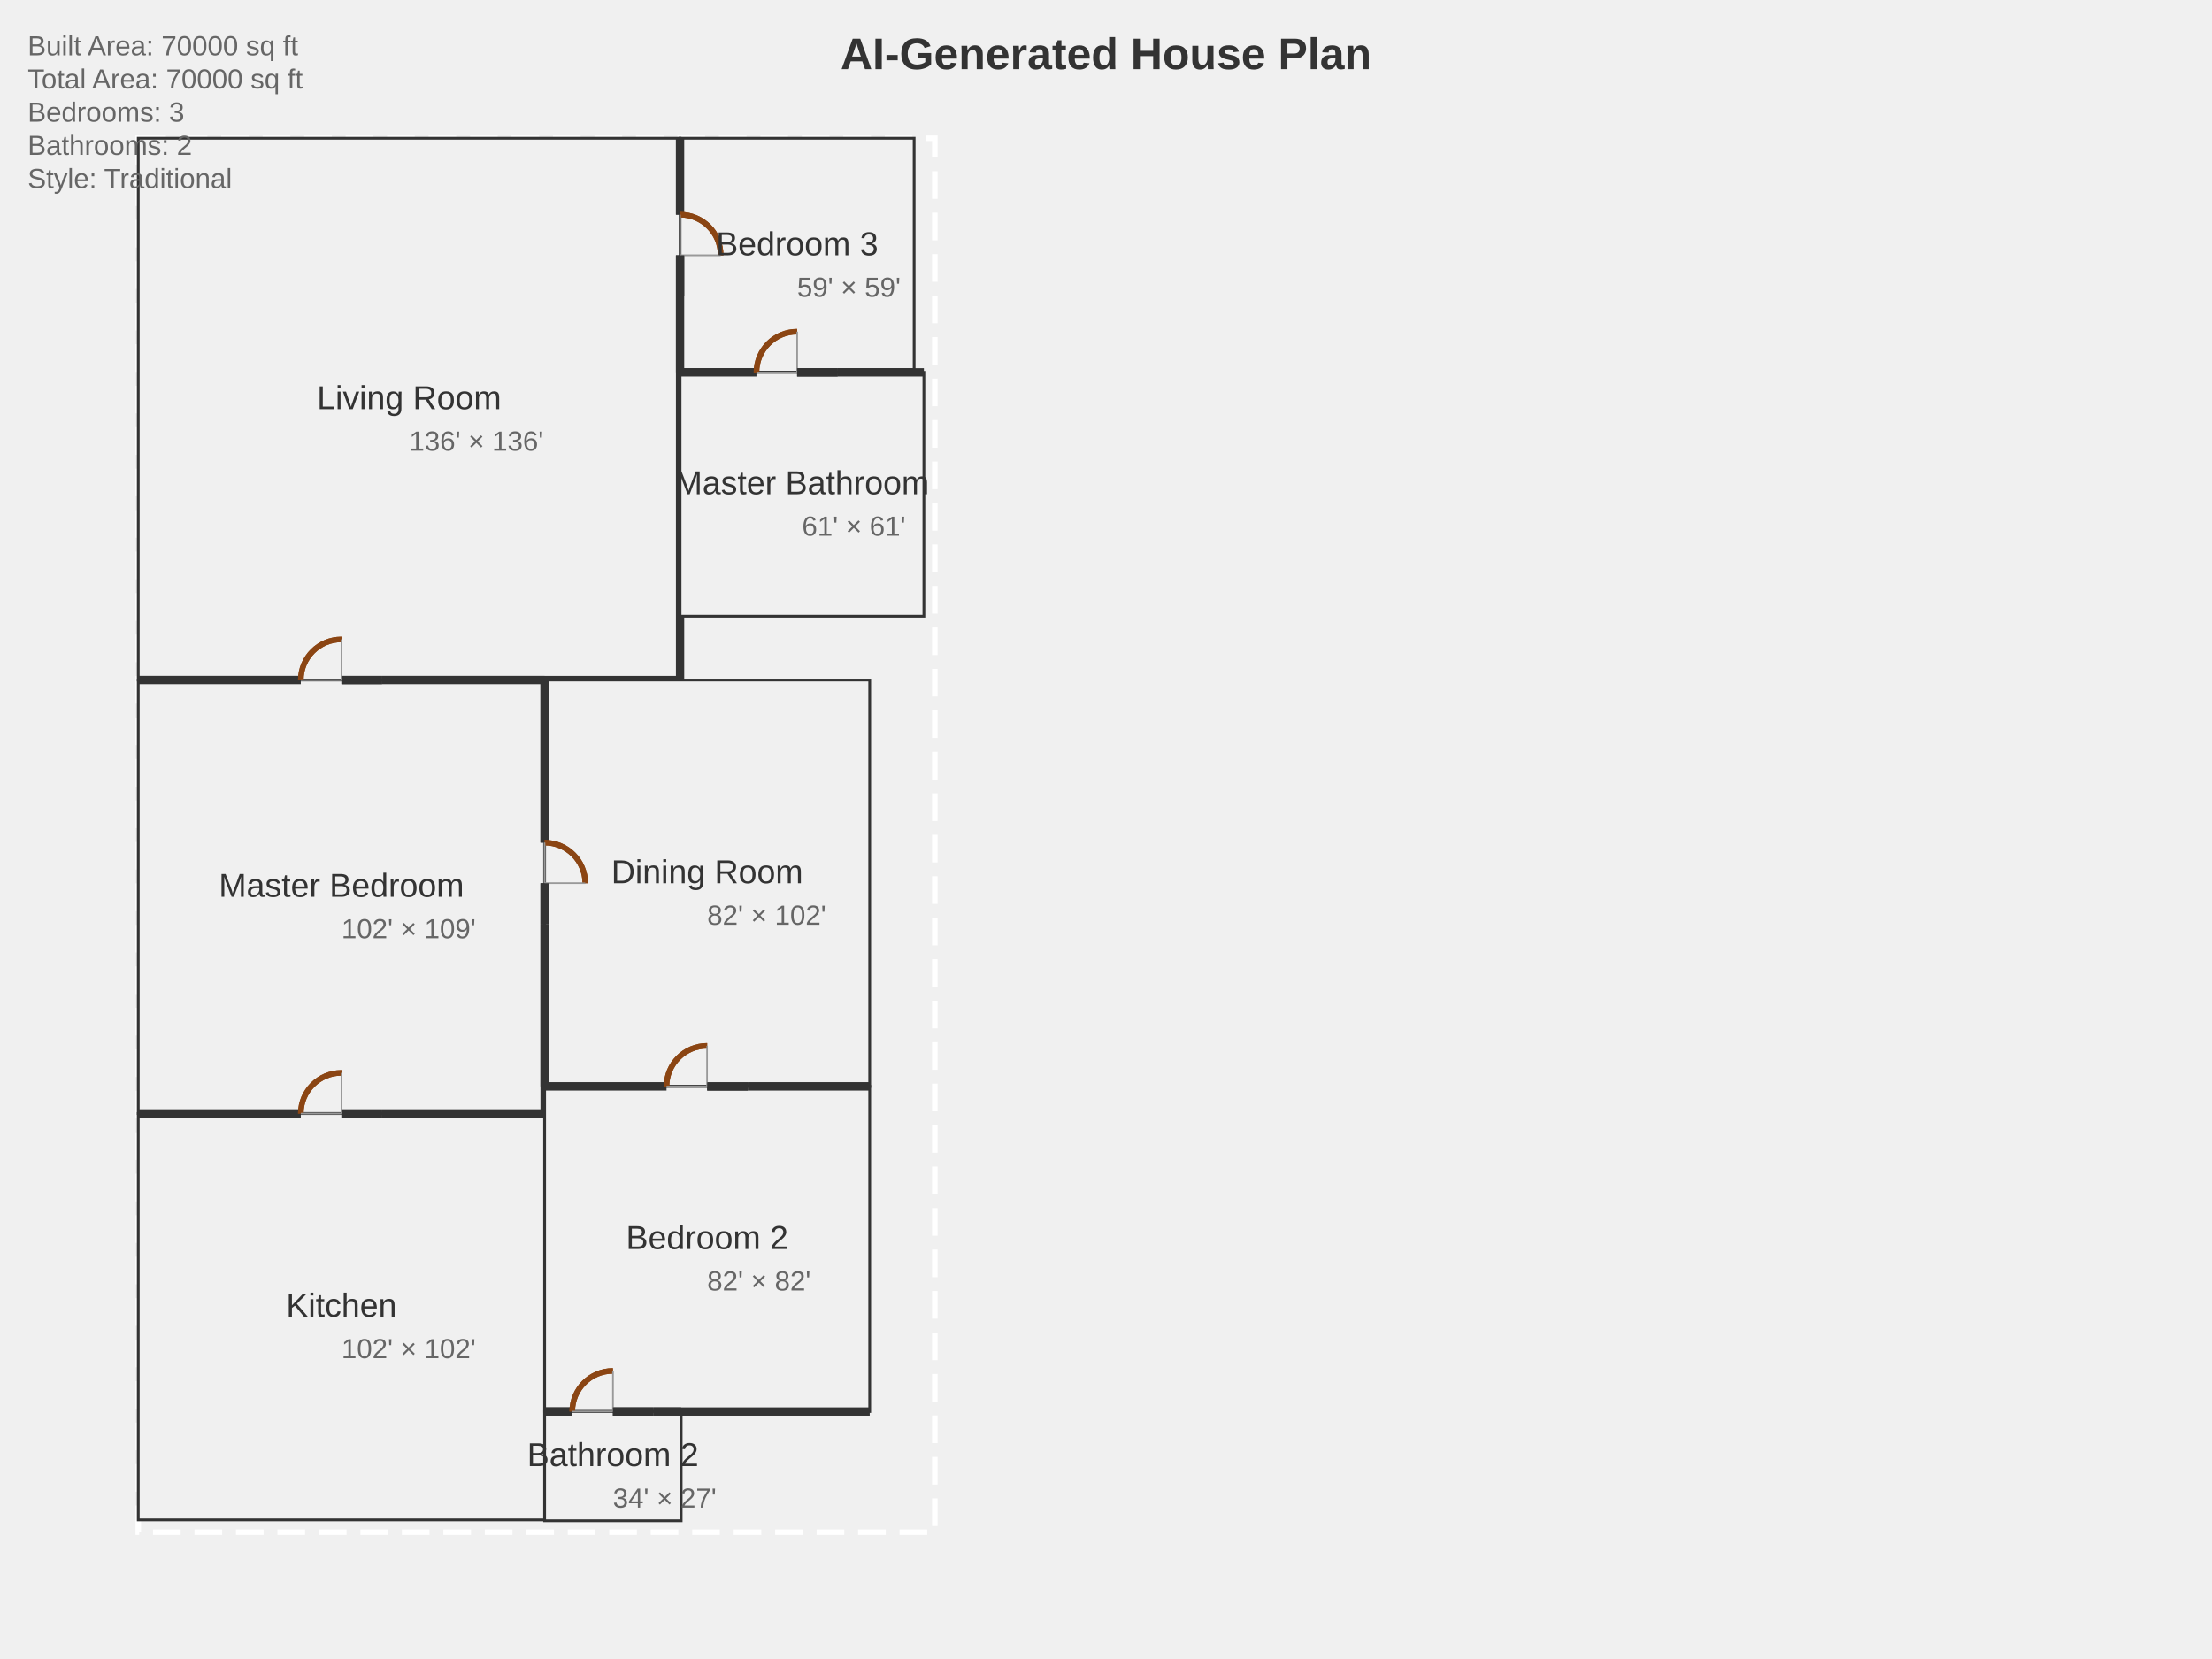
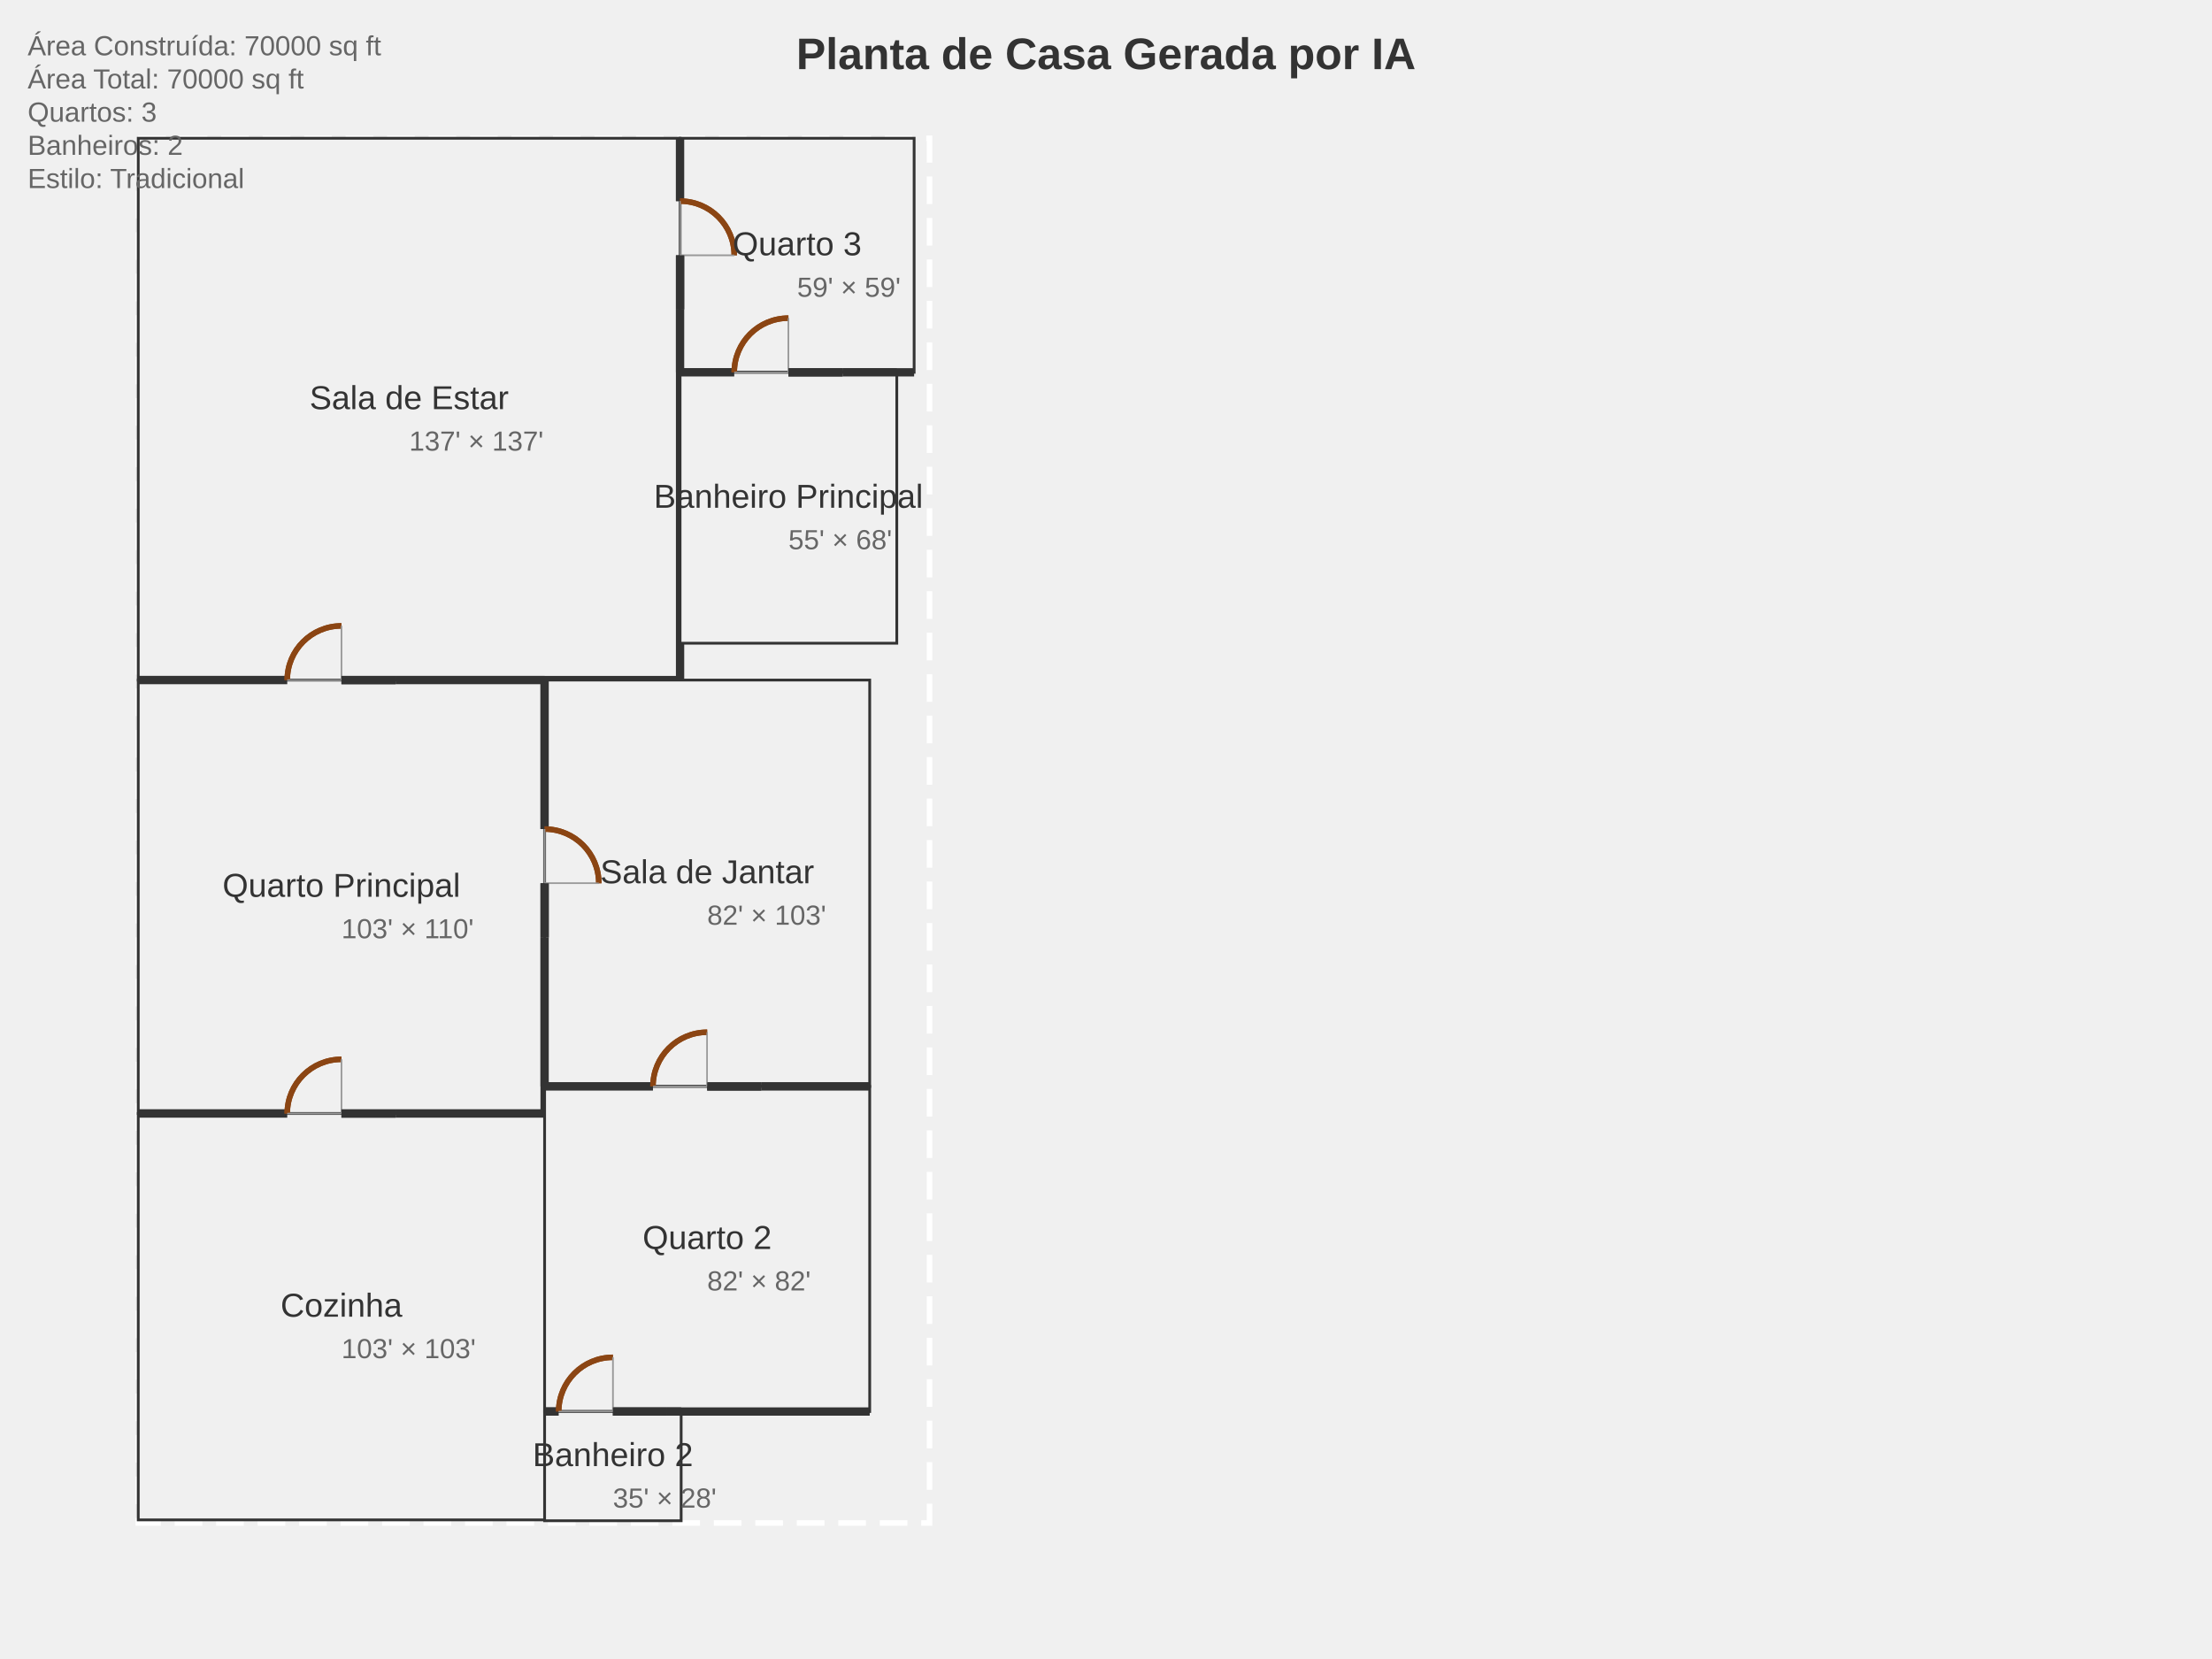
<svg xmlns="http://www.w3.org/2000/svg" width="800" height="600" viewBox="0 0 800 600">
  <style>
            .wall { fill: none; stroke: #333; stroke-width: 3; }
            .room-fill { fill: #f0f0f0; stroke: #333; stroke-width: 1; }
            .door { fill: none; stroke: #8B4513; stroke-width: 2; }
            .door-arc { fill: none; stroke: #8B4513; stroke-width: 2; }
            .door-opening { fill: none; stroke: #999; stroke-width: 0.5; }
            .window { fill: #87CEEB; stroke: #333; stroke-width: 1; }
            .room-label { font-family: Arial; font-size: 12px; text-anchor: middle; fill: #333; }
            .specs { font-family: Arial; font-size: 10px; fill: #666; }
            .terrain { fill: none; stroke: #fff; stroke-width: 2; stroke-dasharray: 10,5; }
        </style>
-   <rect x="50" y="50" width="288.09" height="504.157" class="terrain" />
+   <rect x="50" y="50" width="286.179" height="500.814" class="terrain" />
  <rect x="50.0" y="50.0" width="195.955" height="195.955" class="room-fill" />
-   <line x1="50.0" y1="245.955" x2="108.787" y2="245.955" class="wall" />
-   <line x1="138.18" y1="245.955" x2="245.955" y2="245.955" class="wall" />
-   <line x1="245.955" y1="50.0" x2="245.955" y2="77.63" class="wall" />
-   <line x1="245.955" y1="107.023" x2="245.955" y2="245.955" class="wall" />
+   <line x1="50.0" y1="245.955" x2="103.888" y2="245.955" class="wall" />
+   <line x1="143.079" y1="245.955" x2="245.955" y2="245.955" class="wall" />
+   <line x1="245.955" y1="50.0" x2="245.955" y2="72.731" class="wall" />
+   <line x1="245.955" y1="111.922" x2="245.955" y2="245.955" class="wall" />
  <rect x="50.0" y="245.955" width="146.967" height="156.764" class="room-fill" />
-   <line x1="50.0" y1="245.955" x2="108.787" y2="245.955" class="wall" />
-   <line x1="138.18" y1="245.955" x2="196.967" y2="245.955" class="wall" />
-   <line x1="50.0" y1="402.72" x2="108.787" y2="402.72" class="wall" />
-   <line x1="138.18" y1="402.72" x2="196.967" y2="402.72" class="wall" />
-   <line x1="196.967" y1="245.955" x2="196.967" y2="304.742" class="wall" />
-   <line x1="196.967" y1="334.135" x2="196.967" y2="402.72" class="wall" />
+   <line x1="50.0" y1="245.955" x2="103.888" y2="245.955" class="wall" />
+   <line x1="143.079" y1="245.955" x2="196.967" y2="245.955" class="wall" />
+   <line x1="50.0" y1="402.72" x2="103.888" y2="402.72" class="wall" />
+   <line x1="143.079" y1="402.72" x2="196.967" y2="402.72" class="wall" />
+   <line x1="196.967" y1="245.955" x2="196.967" y2="299.843" class="wall" />
+   <line x1="196.967" y1="339.034" x2="196.967" y2="402.72" class="wall" />
  <rect x="50.0" y="402.72" width="146.967" height="146.967" class="room-fill" />
-   <line x1="50.0" y1="402.72" x2="108.787" y2="402.72" class="wall" />
-   <line x1="138.18" y1="402.72" x2="196.967" y2="402.72" class="wall" />
+   <line x1="50.0" y1="402.72" x2="103.888" y2="402.72" class="wall" />
+   <line x1="143.079" y1="402.72" x2="196.967" y2="402.72" class="wall" />
  <rect x="196.967" y="245.955" width="117.573" height="146.967" class="room-fill" />
-   <line x1="196.967" y1="245.955" x2="196.967" y2="304.742" class="wall" />
-   <line x1="196.967" y1="334.135" x2="196.967" y2="392.922" class="wall" />
-   <line x1="196.967" y1="392.922" x2="241.057" y2="392.922" class="wall" />
-   <line x1="270.45" y1="392.922" x2="314.54" y2="392.922" class="wall" />
+   <line x1="196.967" y1="245.955" x2="196.967" y2="299.843" class="wall" />
+   <line x1="196.967" y1="339.034" x2="196.967" y2="392.922" class="wall" />
+   <line x1="196.967" y1="392.922" x2="236.158" y2="392.922" class="wall" />
+   <line x1="275.349" y1="392.922" x2="314.54" y2="392.922" class="wall" />
  <rect x="196.967" y="392.922" width="117.573" height="117.573" class="room-fill" />
-   <line x1="196.967" y1="392.922" x2="241.057" y2="392.922" class="wall" />
-   <line x1="270.45" y1="392.922" x2="314.54" y2="392.922" class="wall" />
-   <line x1="196.967" y1="510.495" x2="206.96" y2="510.495" class="wall" />
-   <line x1="236.354" y1="510.495" x2="314.54" y2="510.495" class="wall" />
+   <line x1="196.967" y1="392.922" x2="236.158" y2="392.922" class="wall" />
+   <line x1="275.349" y1="392.922" x2="314.54" y2="392.922" class="wall" />
+   <line x1="196.967" y1="510.495" x2="202.061" y2="510.495" class="wall" />
+   <line x1="241.253" y1="510.495" x2="314.54" y2="510.495" class="wall" />
  <rect x="245.955" y="50.0" width="84.653" height="84.653" class="room-fill" />
-   <line x1="245.955" y1="50.0" x2="245.955" y2="77.63" class="wall" />
-   <line x1="245.955" y1="107.023" x2="245.955" y2="134.653" class="wall" />
-   <line x1="245.955" y1="134.653" x2="273.585" y2="134.653" class="wall" />
-   <line x1="302.979" y1="134.653" x2="330.608" y2="134.653" class="wall" />
-   <rect x="245.955" y="134.653" width="88.18" height="88.18" class="room-fill" />
-   <line x1="245.955" y1="134.653" x2="273.585" y2="134.653" class="wall" />
-   <line x1="302.979" y1="134.653" x2="334.135" y2="134.653" class="wall" />
+   <line x1="245.955" y1="50.0" x2="245.955" y2="72.731" class="wall" />
+   <line x1="245.955" y1="111.922" x2="245.955" y2="134.653" class="wall" />
+   <line x1="245.955" y1="134.653" x2="265.551" y2="134.653" class="wall" />
+   <line x1="304.742" y1="134.653" x2="330.608" y2="134.653" class="wall" />
+   <rect x="245.955" y="134.653" width="78.382" height="97.978" class="room-fill" />
+   <line x1="245.955" y1="134.653" x2="265.551" y2="134.653" class="wall" />
+   <line x1="304.742" y1="134.653" x2="324.338" y2="134.653" class="wall" />
  <rect x="196.967" y="510.495" width="49.381" height="39.505" class="room-fill" />
-   <line x1="196.967" y1="510.495" x2="206.96" y2="510.495" class="wall" />
-   <line x1="236.354" y1="510.495" x2="246.347" y2="510.495" class="wall" />
-   <path d="M 108.787 245.955 A 14.697 14.697 0 0 1 123.483 231.259" class="door-arc" />
-   <line x1="108.787" y1="245.955" x2="123.483" y2="245.955" class="door-opening" />
-   <line x1="123.483" y1="245.955" x2="123.483" y2="231.259" class="door-opening" />
-   <line x1="123.483" y1="245.955" x2="138.18" y2="245.955" class="wall" />
-   <path d="M 245.955 77.63 A 14.697 14.697 0 0 1 260.652 92.326" class="door-arc" />
-   <line x1="245.955" y1="77.63" x2="245.955" y2="92.326" class="door-opening" />
-   <line x1="245.955" y1="92.326" x2="260.652" y2="92.326" class="door-opening" />
-   <line x1="245.955" y1="92.326" x2="245.955" y2="107.023" class="wall" />
-   <path d="M 108.787 245.955 A 14.697 14.697 0 0 1 123.483 231.259" class="door-arc" />
-   <line x1="108.787" y1="245.955" x2="123.483" y2="245.955" class="door-opening" />
-   <line x1="123.483" y1="245.955" x2="123.483" y2="231.259" class="door-opening" />
-   <line x1="123.483" y1="245.955" x2="138.18" y2="245.955" class="wall" />
-   <path d="M 108.787 402.72 A 14.697 14.697 0 0 1 123.483 388.023" class="door-arc" />
-   <line x1="108.787" y1="402.72" x2="123.483" y2="402.72" class="door-opening" />
-   <line x1="123.483" y1="402.72" x2="123.483" y2="388.023" class="door-opening" />
-   <line x1="123.483" y1="402.72" x2="138.18" y2="402.72" class="wall" />
-   <path d="M 196.967 304.742 A 14.697 14.697 0 0 1 211.663 319.439" class="door-arc" />
-   <line x1="196.967" y1="304.742" x2="196.967" y2="319.439" class="door-opening" />
-   <line x1="196.967" y1="319.439" x2="211.663" y2="319.439" class="door-opening" />
-   <line x1="196.967" y1="319.439" x2="196.967" y2="334.135" class="wall" />
-   <path d="M 108.787 402.72 A 14.697 14.697 0 0 1 123.483 388.023" class="door-arc" />
-   <line x1="108.787" y1="402.72" x2="123.483" y2="402.72" class="door-opening" />
-   <line x1="123.483" y1="402.72" x2="123.483" y2="388.023" class="door-opening" />
-   <line x1="123.483" y1="402.72" x2="138.18" y2="402.72" class="wall" />
-   <path d="M 196.967 304.742 A 14.697 14.697 0 0 1 211.663 319.439" class="door-arc" />
-   <line x1="196.967" y1="304.742" x2="196.967" y2="319.439" class="door-opening" />
-   <line x1="196.967" y1="319.439" x2="211.663" y2="319.439" class="door-opening" />
-   <line x1="196.967" y1="319.439" x2="196.967" y2="334.135" class="wall" />
-   <path d="M 241.057 392.922 A 14.697 14.697 0 0 1 255.753 378.225" class="door-arc" />
-   <line x1="241.057" y1="392.922" x2="255.753" y2="392.922" class="door-opening" />
-   <line x1="255.753" y1="392.922" x2="255.753" y2="378.225" class="door-opening" />
-   <line x1="255.753" y1="392.922" x2="270.45" y2="392.922" class="wall" />
-   <path d="M 241.057 392.922 A 14.697 14.697 0 0 1 255.753 378.225" class="door-arc" />
-   <line x1="241.057" y1="392.922" x2="255.753" y2="392.922" class="door-opening" />
-   <line x1="255.753" y1="392.922" x2="255.753" y2="378.225" class="door-opening" />
-   <line x1="255.753" y1="392.922" x2="270.45" y2="392.922" class="wall" />
-   <path d="M 206.96 510.495 A 14.697 14.697 0 0 1 221.657 495.799" class="door-arc" />
-   <line x1="206.96" y1="510.495" x2="221.657" y2="510.495" class="door-opening" />
-   <line x1="221.657" y1="510.495" x2="221.657" y2="495.799" class="door-opening" />
-   <line x1="221.657" y1="510.495" x2="236.354" y2="510.495" class="wall" />
-   <path d="M 245.955 77.63 A 14.697 14.697 0 0 1 260.652 92.326" class="door-arc" />
-   <line x1="245.955" y1="77.63" x2="245.955" y2="92.326" class="door-opening" />
-   <line x1="245.955" y1="92.326" x2="260.652" y2="92.326" class="door-opening" />
-   <line x1="245.955" y1="92.326" x2="245.955" y2="107.023" class="wall" />
-   <path d="M 273.585 134.653 A 14.697 14.697 0 0 1 288.282 119.956" class="door-arc" />
-   <line x1="273.585" y1="134.653" x2="288.282" y2="134.653" class="door-opening" />
-   <line x1="288.282" y1="134.653" x2="288.282" y2="119.956" class="door-opening" />
-   <line x1="288.282" y1="134.653" x2="302.979" y2="134.653" class="wall" />
-   <path d="M 273.585 134.653 A 14.697 14.697 0 0 1 288.282 119.956" class="door-arc" />
-   <line x1="273.585" y1="134.653" x2="288.282" y2="134.653" class="door-opening" />
-   <line x1="288.282" y1="134.653" x2="288.282" y2="119.956" class="door-opening" />
-   <line x1="288.282" y1="134.653" x2="302.979" y2="134.653" class="wall" />
-   <path d="M 206.96 510.495 A 14.697 14.697 0 0 1 221.657 495.799" class="door-arc" />
-   <line x1="206.96" y1="510.495" x2="221.657" y2="510.495" class="door-opening" />
-   <line x1="221.657" y1="510.495" x2="221.657" y2="495.799" class="door-opening" />
-   <line x1="221.657" y1="510.495" x2="236.354" y2="510.495" class="wall" />
-   <text x="147.978" y="147.978" class="room-label">Living Room</text>
-   <text x="147.978" y="162.978" class="specs">136' × 136'</text>
-   <text x="123.483" y="324.338" class="room-label">Master Bedroom</text>
-   <text x="123.483" y="339.338" class="specs">102' × 109'</text>
-   <text x="123.483" y="476.203" class="room-label">Kitchen</text>
-   <text x="123.483" y="491.203" class="specs">102' × 102'</text>
-   <text x="255.753" y="319.439" class="room-label">Dining Room</text>
-   <text x="255.753" y="334.439" class="specs">82' × 102'</text>
-   <text x="255.753" y="451.709" class="room-label">Bedroom 2</text>
+   <line x1="196.967" y1="510.495" x2="202.061" y2="510.495" class="wall" />
+   <line x1="241.253" y1="510.495" x2="246.347" y2="510.495" class="wall" />
+   <path d="M 103.888 245.955 A 19.596 19.596 0 0 1 123.483 226.36" class="door-arc" />
+   <line x1="103.888" y1="245.955" x2="123.483" y2="245.955" class="door-opening" />
+   <line x1="123.483" y1="245.955" x2="123.483" y2="226.36" class="door-opening" />
+   <line x1="123.483" y1="245.955" x2="143.079" y2="245.955" class="wall" />
+   <path d="M 245.955 72.731 A 19.596 19.596 0 0 1 265.551 92.326" class="door-arc" />
+   <line x1="245.955" y1="72.731" x2="245.955" y2="92.326" class="door-opening" />
+   <line x1="245.955" y1="92.326" x2="265.551" y2="92.326" class="door-opening" />
+   <line x1="245.955" y1="92.326" x2="245.955" y2="111.922" class="wall" />
+   <path d="M 103.888 245.955 A 19.596 19.596 0 0 1 123.483 226.36" class="door-arc" />
+   <line x1="103.888" y1="245.955" x2="123.483" y2="245.955" class="door-opening" />
+   <line x1="123.483" y1="245.955" x2="123.483" y2="226.36" class="door-opening" />
+   <line x1="123.483" y1="245.955" x2="143.079" y2="245.955" class="wall" />
+   <path d="M 103.888 402.72 A 19.596 19.596 0 0 1 123.483 383.124" class="door-arc" />
+   <line x1="103.888" y1="402.72" x2="123.483" y2="402.72" class="door-opening" />
+   <line x1="123.483" y1="402.72" x2="123.483" y2="383.124" class="door-opening" />
+   <line x1="123.483" y1="402.72" x2="143.079" y2="402.72" class="wall" />
+   <path d="M 196.967 299.843 A 19.596 19.596 0 0 1 216.562 319.439" class="door-arc" />
+   <line x1="196.967" y1="299.843" x2="196.967" y2="319.439" class="door-opening" />
+   <line x1="196.967" y1="319.439" x2="216.562" y2="319.439" class="door-opening" />
+   <line x1="196.967" y1="319.439" x2="196.967" y2="339.034" class="wall" />
+   <path d="M 103.888 402.72 A 19.596 19.596 0 0 1 123.483 383.124" class="door-arc" />
+   <line x1="103.888" y1="402.72" x2="123.483" y2="402.72" class="door-opening" />
+   <line x1="123.483" y1="402.72" x2="123.483" y2="383.124" class="door-opening" />
+   <line x1="123.483" y1="402.72" x2="143.079" y2="402.72" class="wall" />
+   <path d="M 196.967 299.843 A 19.596 19.596 0 0 1 216.562 319.439" class="door-arc" />
+   <line x1="196.967" y1="299.843" x2="196.967" y2="319.439" class="door-opening" />
+   <line x1="196.967" y1="319.439" x2="216.562" y2="319.439" class="door-opening" />
+   <line x1="196.967" y1="319.439" x2="196.967" y2="339.034" class="wall" />
+   <path d="M 236.158 392.922 A 19.596 19.596 0 0 1 255.753 373.327" class="door-arc" />
+   <line x1="236.158" y1="392.922" x2="255.753" y2="392.922" class="door-opening" />
+   <line x1="255.753" y1="392.922" x2="255.753" y2="373.327" class="door-opening" />
+   <line x1="255.753" y1="392.922" x2="275.349" y2="392.922" class="wall" />
+   <path d="M 236.158 392.922 A 19.596 19.596 0 0 1 255.753 373.327" class="door-arc" />
+   <line x1="236.158" y1="392.922" x2="255.753" y2="392.922" class="door-opening" />
+   <line x1="255.753" y1="392.922" x2="255.753" y2="373.327" class="door-opening" />
+   <line x1="255.753" y1="392.922" x2="275.349" y2="392.922" class="wall" />
+   <path d="M 202.061 510.495 A 19.596 19.596 0 0 1 221.657 490.9" class="door-arc" />
+   <line x1="202.061" y1="510.495" x2="221.657" y2="510.495" class="door-opening" />
+   <line x1="221.657" y1="510.495" x2="221.657" y2="490.9" class="door-opening" />
+   <line x1="221.657" y1="510.495" x2="241.253" y2="510.495" class="wall" />
+   <path d="M 245.955 72.731 A 19.596 19.596 0 0 1 265.551 92.326" class="door-arc" />
+   <line x1="245.955" y1="72.731" x2="245.955" y2="92.326" class="door-opening" />
+   <line x1="245.955" y1="92.326" x2="265.551" y2="92.326" class="door-opening" />
+   <line x1="245.955" y1="92.326" x2="245.955" y2="111.922" class="wall" />
+   <path d="M 265.551 134.653 A 19.596 19.596 0 0 1 285.147 115.057" class="door-arc" />
+   <line x1="265.551" y1="134.653" x2="285.147" y2="134.653" class="door-opening" />
+   <line x1="285.147" y1="134.653" x2="285.147" y2="115.057" class="door-opening" />
+   <line x1="285.147" y1="134.653" x2="304.742" y2="134.653" class="wall" />
+   <path d="M 265.551 134.653 A 19.596 19.596 0 0 1 285.147 115.057" class="door-arc" />
+   <line x1="265.551" y1="134.653" x2="285.147" y2="134.653" class="door-opening" />
+   <line x1="285.147" y1="134.653" x2="285.147" y2="115.057" class="door-opening" />
+   <line x1="285.147" y1="134.653" x2="304.742" y2="134.653" class="wall" />
+   <path d="M 202.061 510.495 A 19.596 19.596 0 0 1 221.657 490.9" class="door-arc" />
+   <line x1="202.061" y1="510.495" x2="221.657" y2="510.495" class="door-opening" />
+   <line x1="221.657" y1="510.495" x2="221.657" y2="490.9" class="door-opening" />
+   <line x1="221.657" y1="510.495" x2="241.253" y2="510.495" class="wall" />
+   <text x="147.978" y="147.978" class="room-label">Sala de Estar</text>
+   <text x="147.978" y="162.978" class="specs">137' × 137'</text>
+   <text x="123.483" y="324.338" class="room-label">Quarto Principal</text>
+   <text x="123.483" y="339.338" class="specs">103' × 110'</text>
+   <text x="123.483" y="476.203" class="room-label">Cozinha</text>
+   <text x="123.483" y="491.203" class="specs">103' × 103'</text>
+   <text x="255.753" y="319.439" class="room-label">Sala de Jantar</text>
+   <text x="255.753" y="334.439" class="specs">82' × 103'</text>
+   <text x="255.753" y="451.709" class="room-label">Quarto 2</text>
  <text x="255.753" y="466.709" class="specs">82' × 82'</text>
-   <text x="288.282" y="92.326" class="room-label">Bedroom 3</text>
+   <text x="288.282" y="92.326" class="room-label">Quarto 3</text>
  <text x="288.282" y="107.326" class="specs">59' × 59'</text>
-   <text x="290.045" y="178.743" class="room-label">Master Bathroom</text>
-   <text x="290.045" y="193.743" class="specs">61' × 61'</text>
-   <text x="221.657" y="530.248" class="room-label">Bathroom 2</text>
-   <text x="221.657" y="545.248" class="specs">34' × 27'</text>
-   <text x="10" y="20" class="specs">Built Area: 70000 sq ft</text>
-   <text x="10" y="32" class="specs">Total Area: 70000 sq ft</text>
-   <text x="10" y="44" class="specs">Bedrooms: 3</text>
-   <text x="10" y="56" class="specs">Bathrooms: 2</text>
-   <text x="10" y="68" class="specs">Style: Traditional</text>
-   <text x="400" y="25" style="font-family: Arial; font-size: 16px; font-weight: bold; text-anchor: middle; fill: #333;">AI-Generated House Plan</text>
+   <text x="285.147" y="183.642" class="room-label">Banheiro Principal</text>
+   <text x="285.147" y="198.642" class="specs">55' × 68'</text>
+   <text x="221.657" y="530.248" class="room-label">Banheiro 2</text>
+   <text x="221.657" y="545.248" class="specs">35' × 28'</text>
+   <text x="10" y="20" class="specs">Área Construída: 70000 sq ft</text>
+   <text x="10" y="32" class="specs">Área Total: 70000 sq ft</text>
+   <text x="10" y="44" class="specs">Quartos: 3</text>
+   <text x="10" y="56" class="specs">Banheiros: 2</text>
+   <text x="10" y="68" class="specs">Estilo: Tradicional</text>
+   <text x="400" y="25" style="font-family: Arial; font-size: 16px; font-weight: bold; text-anchor: middle; fill: #333;">Planta de Casa Gerada por IA</text>
</svg>
